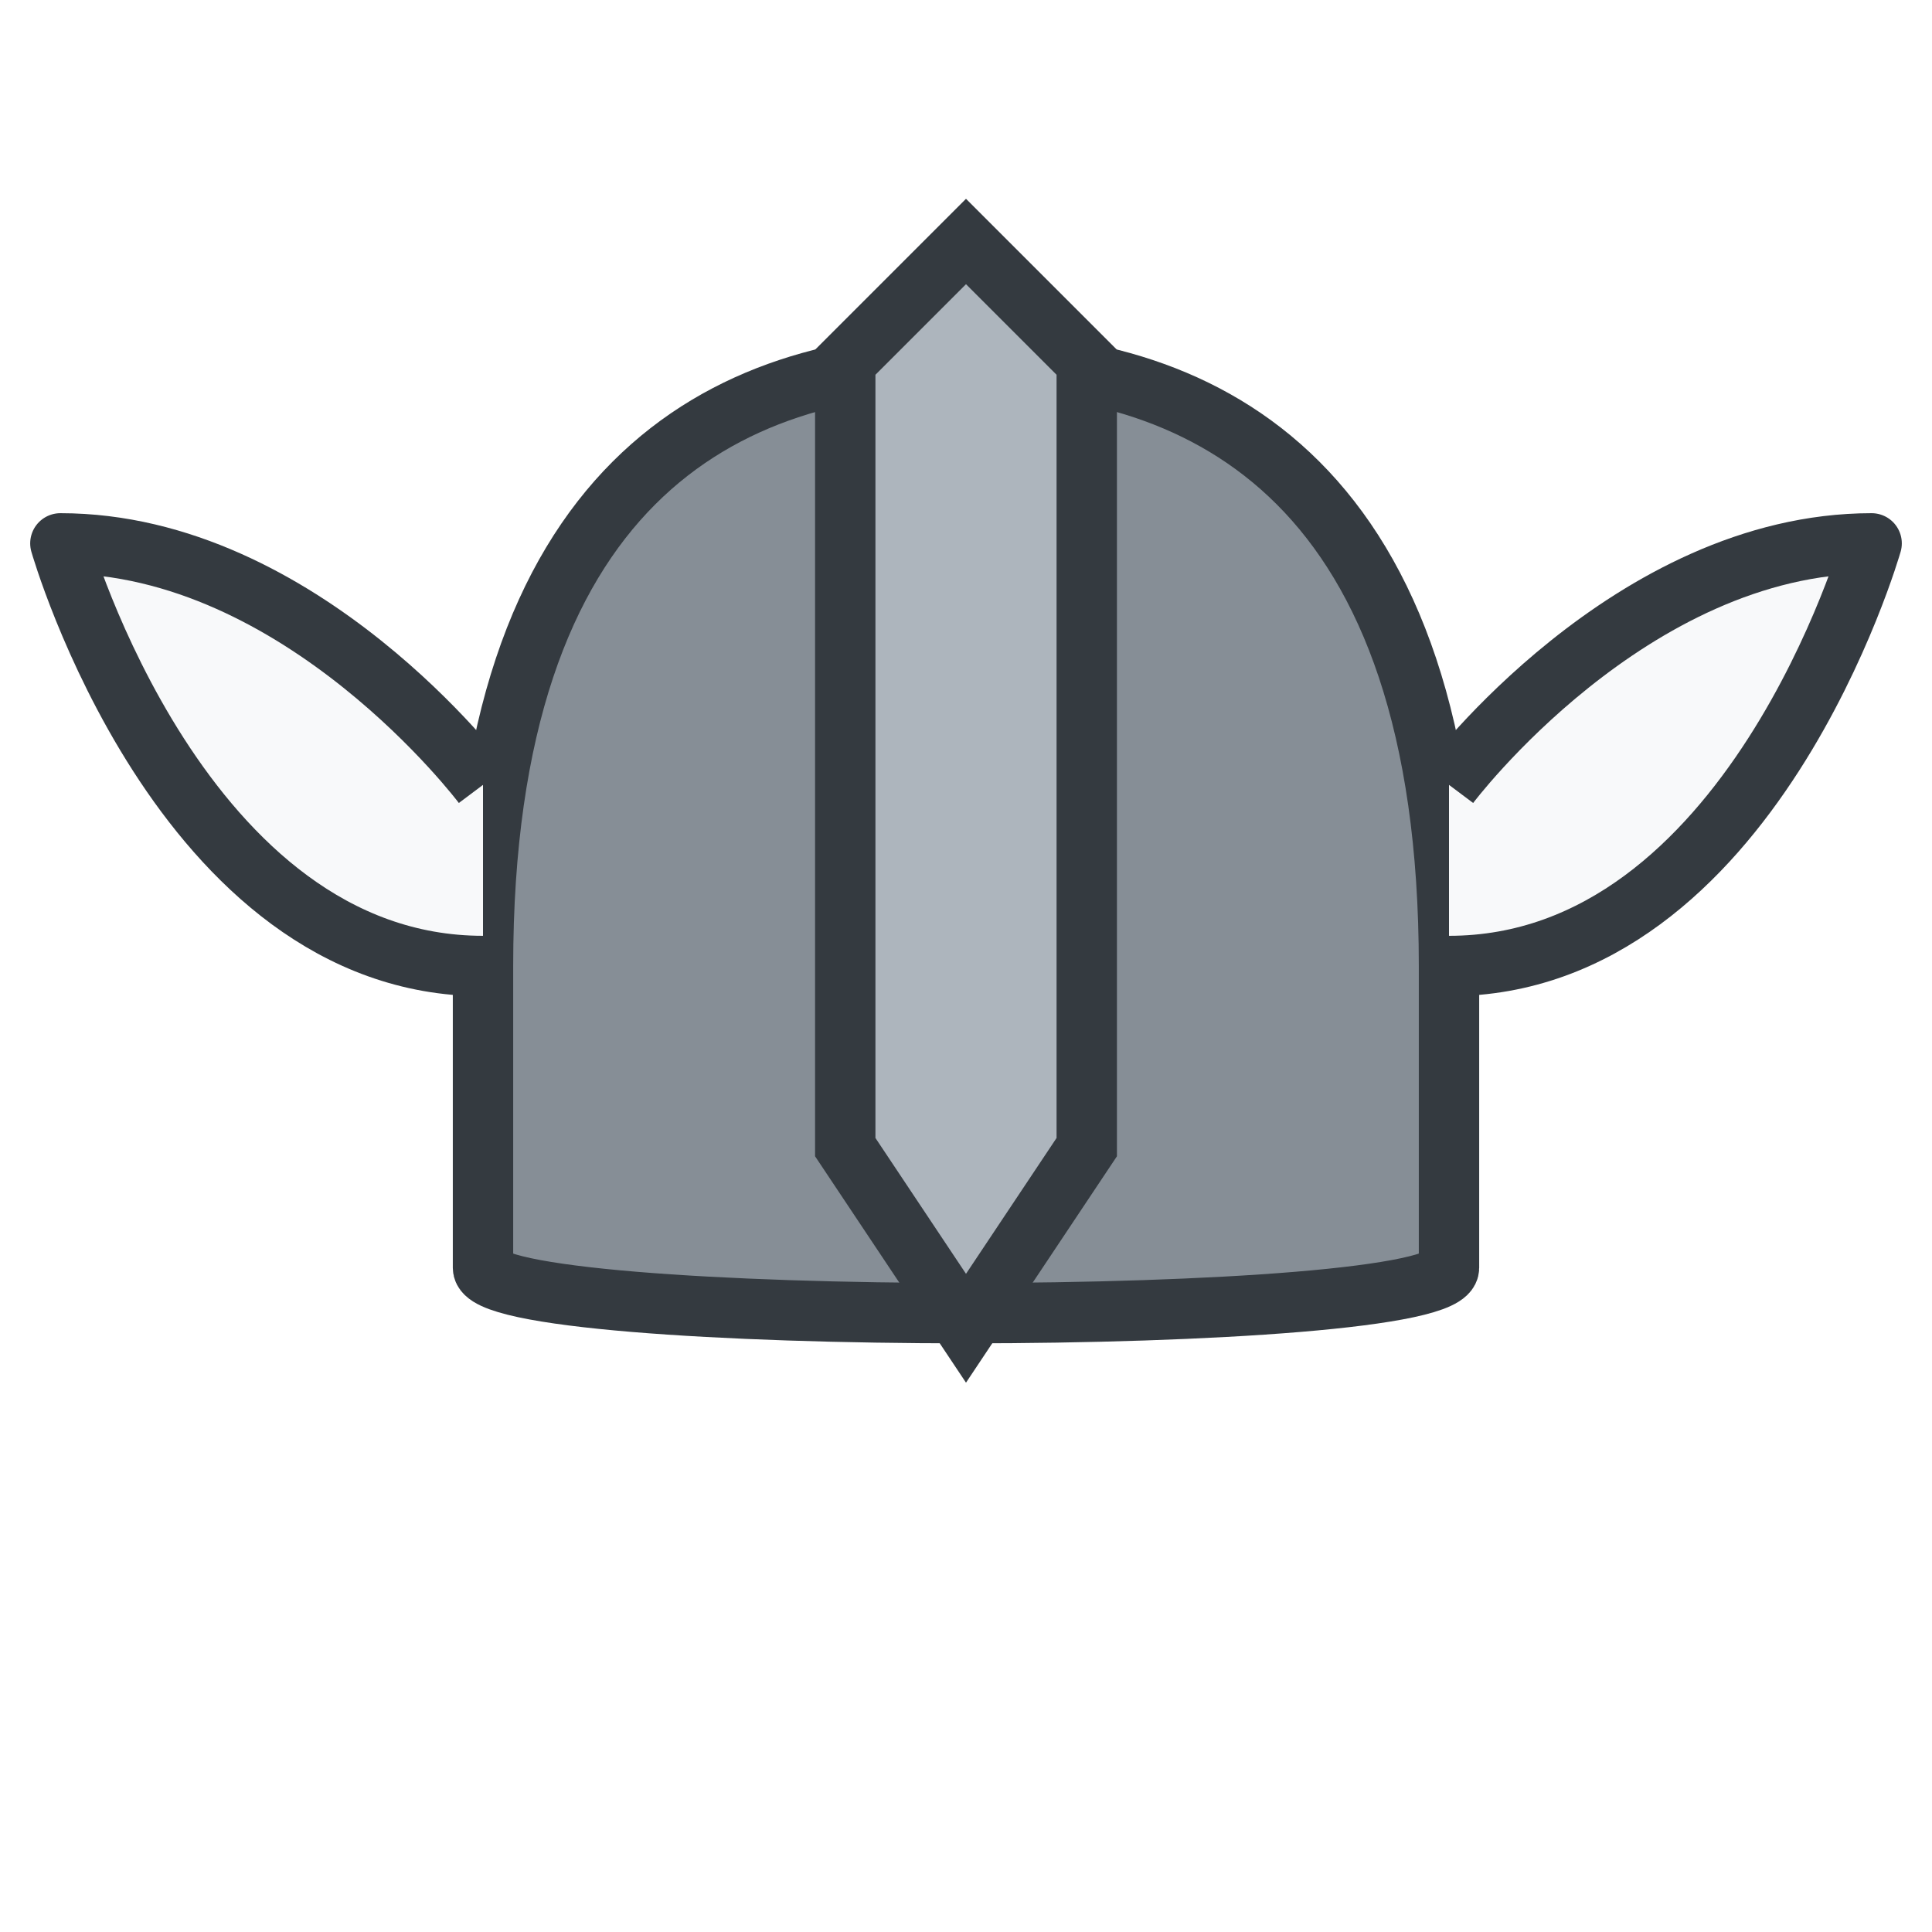
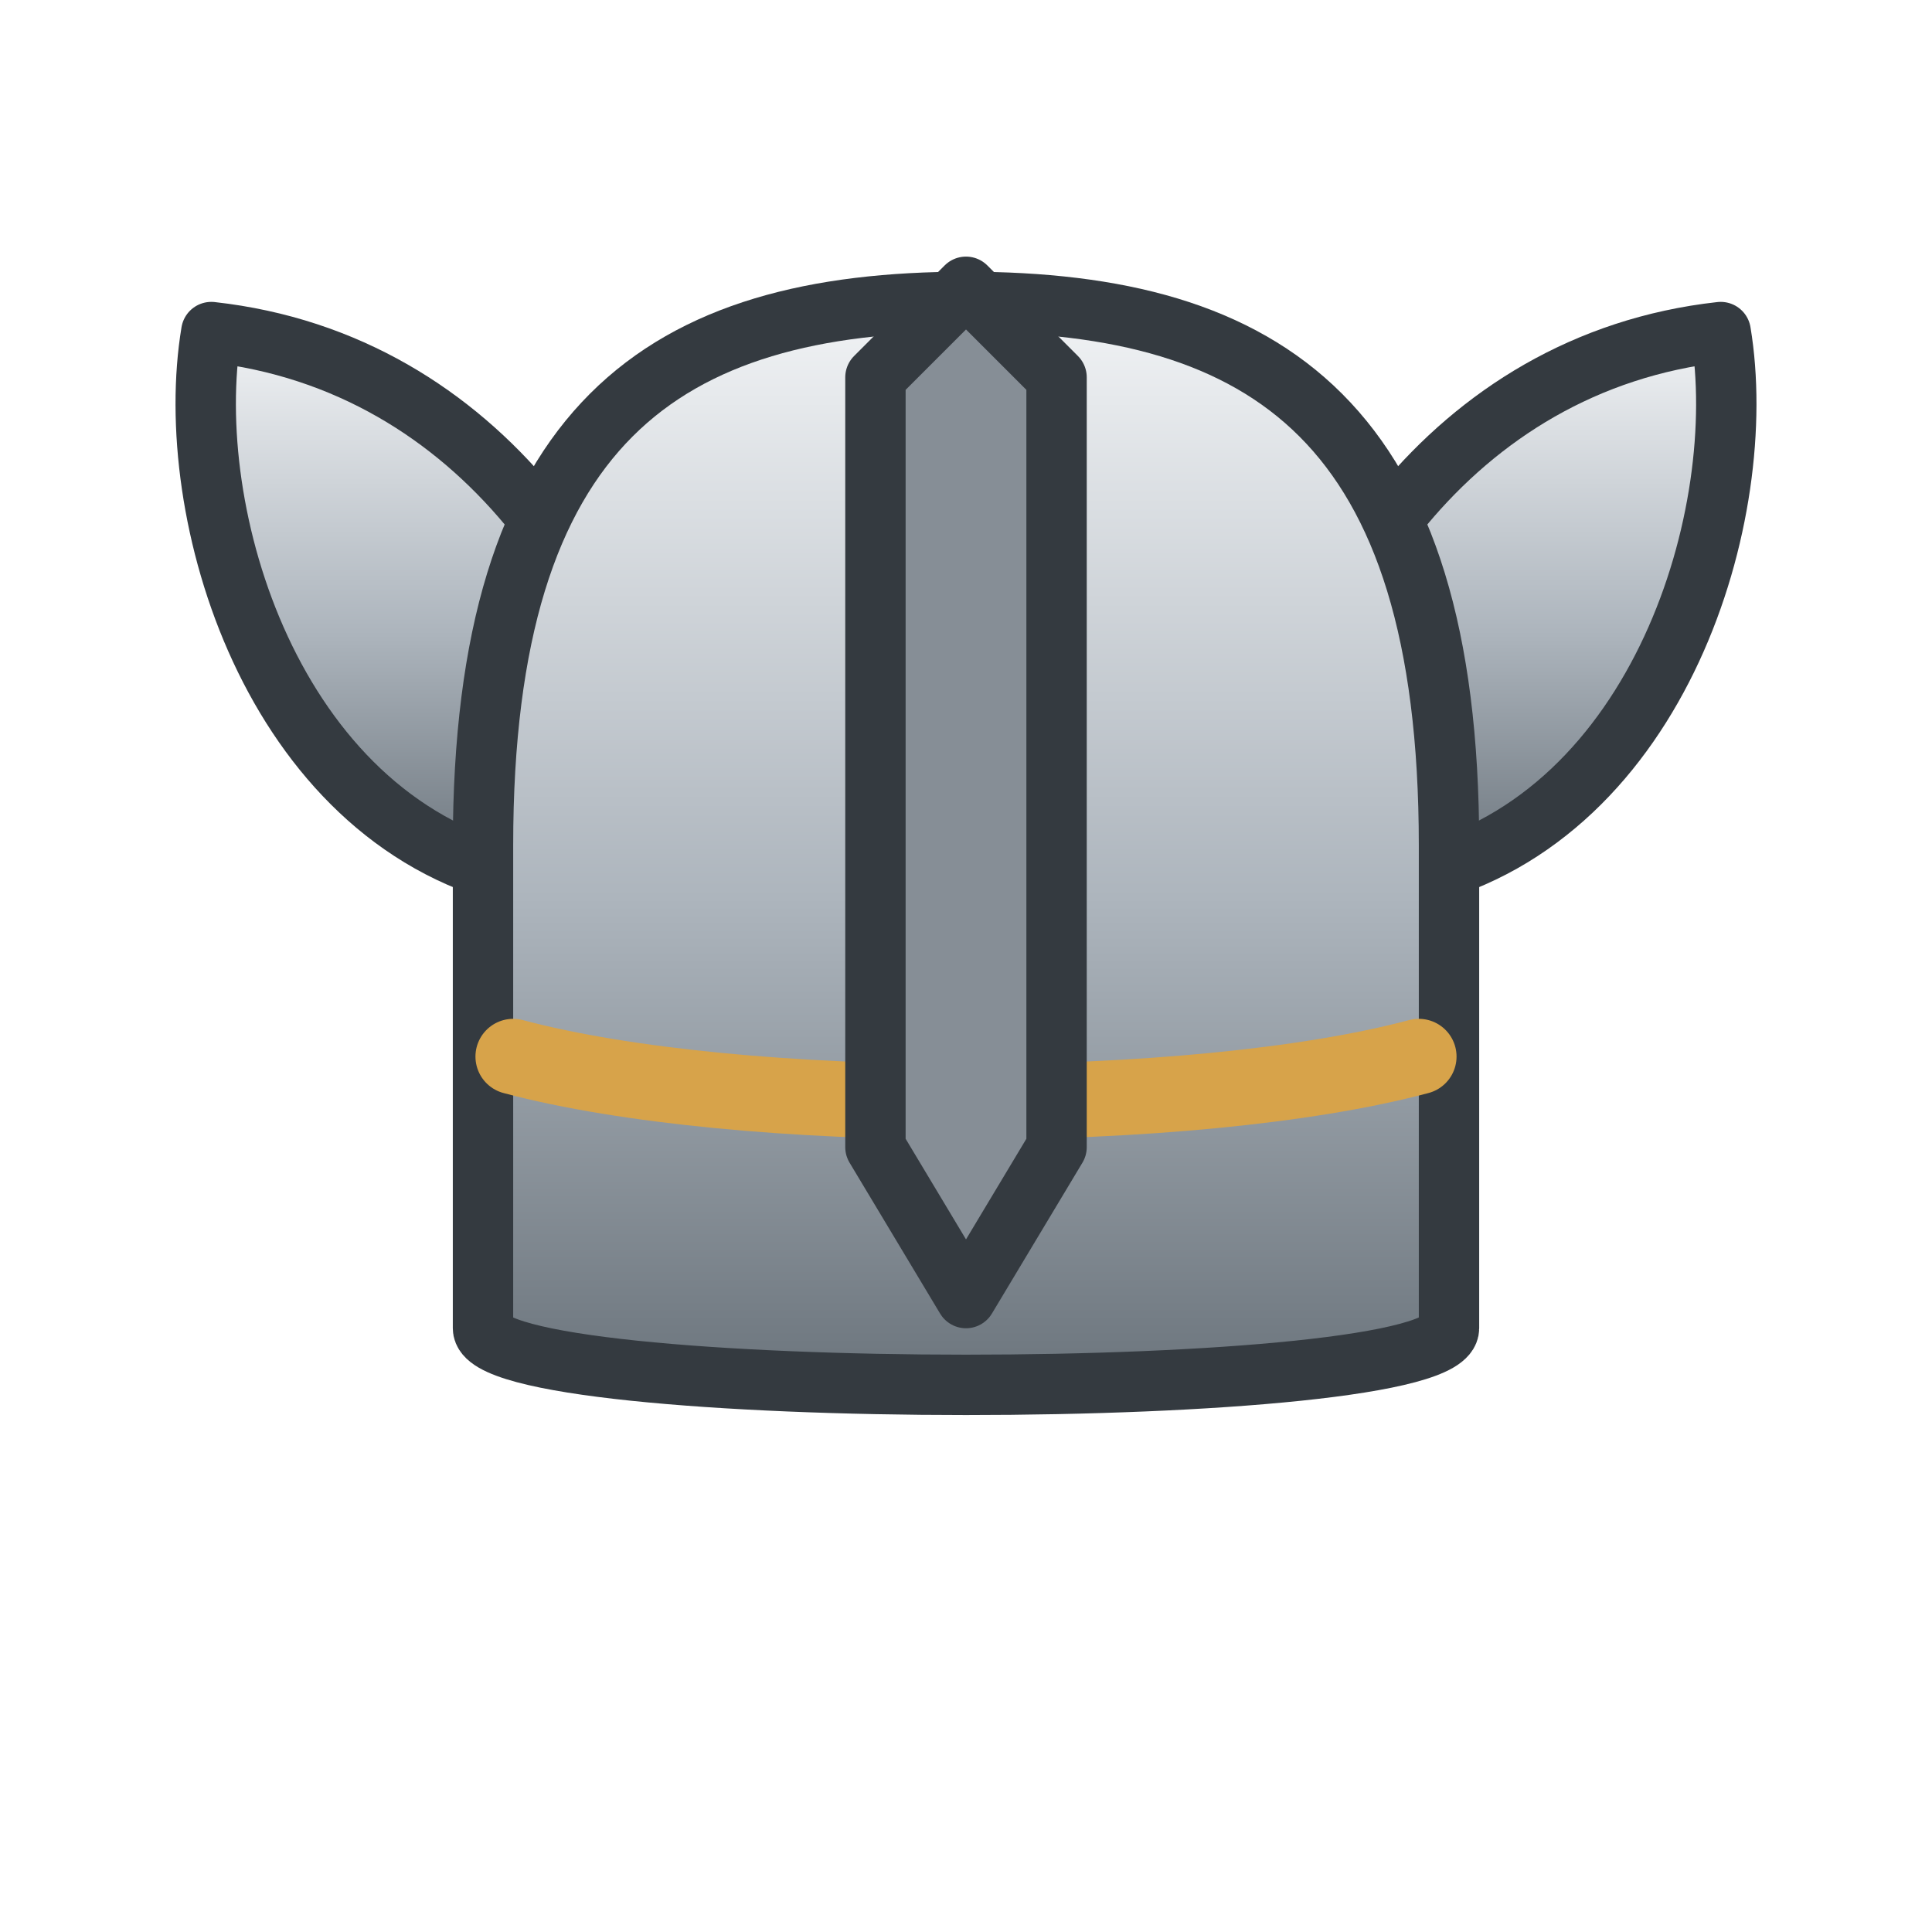
<svg xmlns="http://www.w3.org/2000/svg" viewBox="0 0 64 64">
-   <path d="M16 42 V32 C16 16 24 12 32 12 C40 12 48 16 48 32 V42 C48 44 16 44 16 42 Z" fill="#868e96" stroke="#343a40" stroke-width="2" />
-   <path d="M16 32 C6 32 2 18 2 18 C10 18 16 26 16 26" fill="#f8f9fa" stroke="#343a40" stroke-width="2" stroke-linejoin="round" />
-   <path d="M48 32 C58 32 62 18 62 18 C54 18 48 26 48 26" fill="#f8f9fa" stroke="#343a40" stroke-width="2" stroke-linejoin="round" />
-   <path d="M28 12 L32 8 L36 12 V38 L32 44 L28 38 Z" fill="#adb5bd" stroke="#343a40" stroke-width="2" />
+   <defs>
+     <linearGradient id="warriorSteel" x1="0" y1="0" x2="0" y2="1">
+       <stop offset="0%" stop-color="#f1f3f5" />
+       <stop offset="55%" stop-color="#adb5bd" />
+       <stop offset="100%" stop-color="#6c757d" />
+     </linearGradient>
+   </defs>
+   <path d="M17 29 C9 27 6 17 7 11 C16 12 21 20 22 27 Z" fill="url(#warriorSteel)" stroke="#343a40" stroke-width="2" stroke-linejoin="round" />
+   <path d="M47 29 C55 27 58 17 57 11 C48 12 43 20 42 27 Z" fill="url(#warriorSteel)" stroke="#343a40" stroke-width="2" stroke-linejoin="round" />
+   <path d="M16 44 V28 C16 14 22 10 32 10 C42 10 48 14 48 28 V44 C48 46.5 16 46.5 16 44 Z" fill="url(#warriorSteel)" stroke="#343a40" stroke-width="2" />
+   <path d="M17 35 C24.5 37 39.5 37 47 35" fill="none" stroke="#d7a34a" stroke-width="2.5" stroke-linecap="round" />
+   <path d="M29 12.5 L32 9.5 L35 12.5 V38 L32 43 L29 38 Z" fill="#868e96" stroke="#343a40" stroke-width="2" stroke-linejoin="round" />
</svg>
